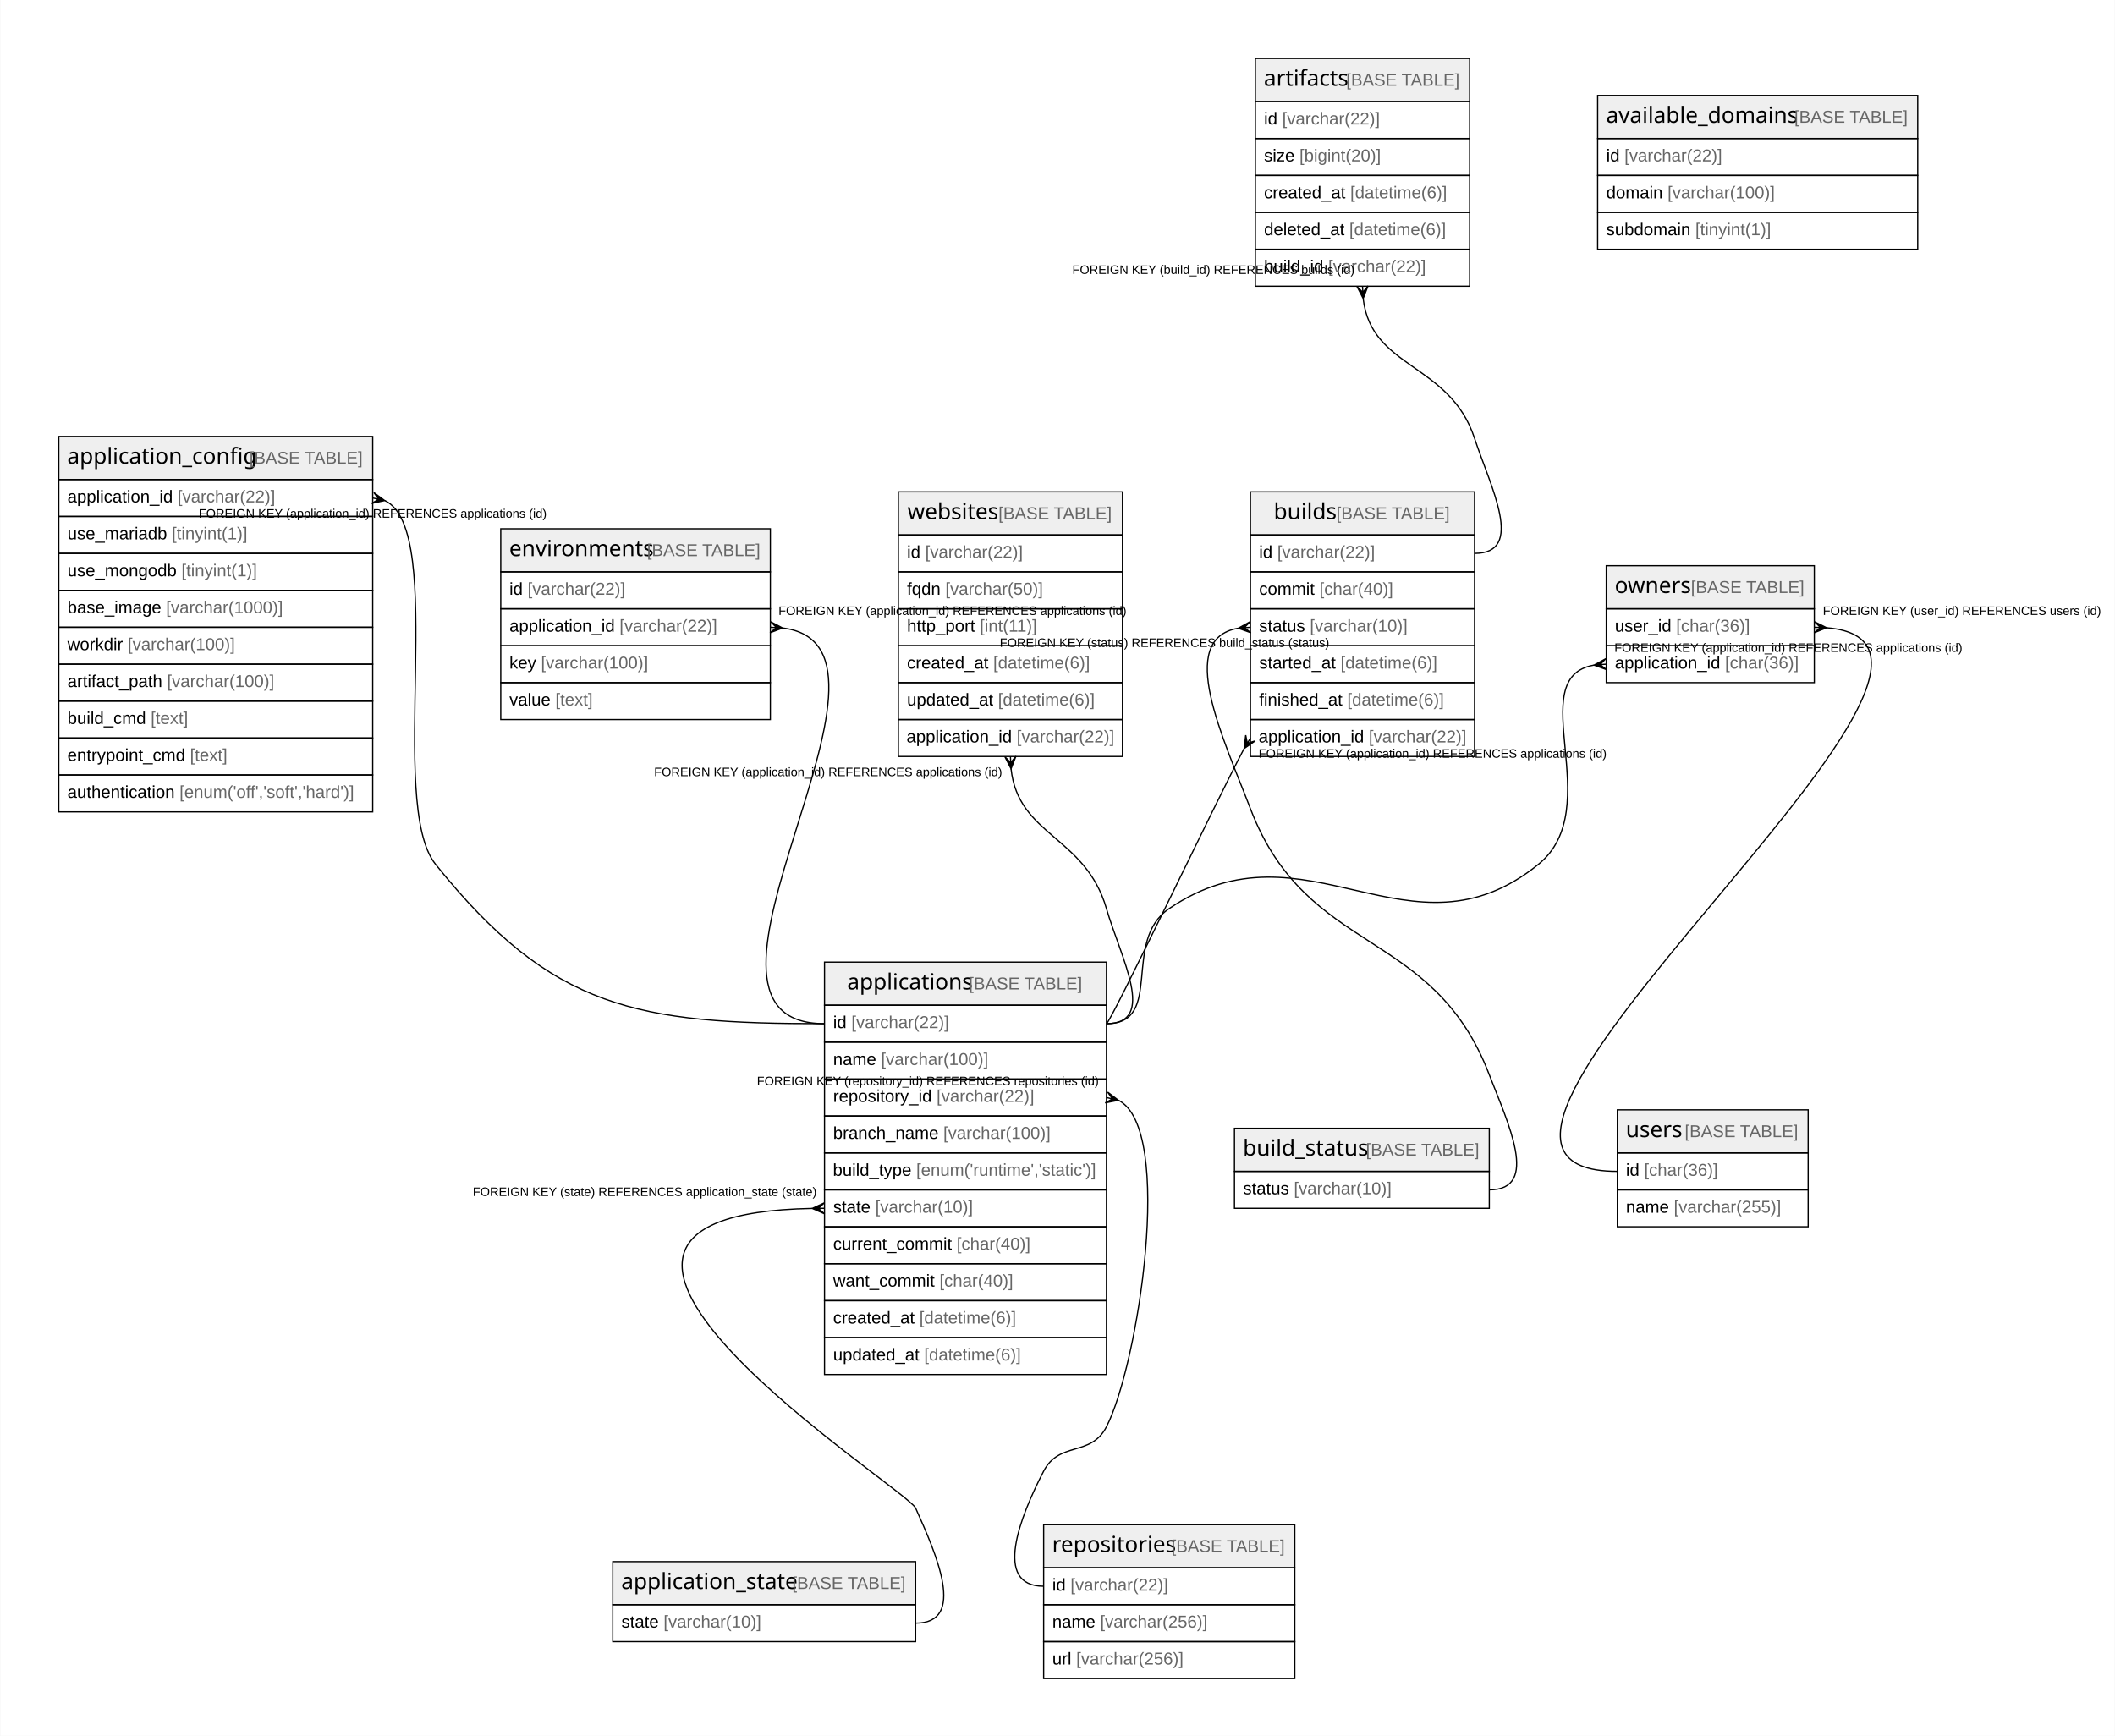
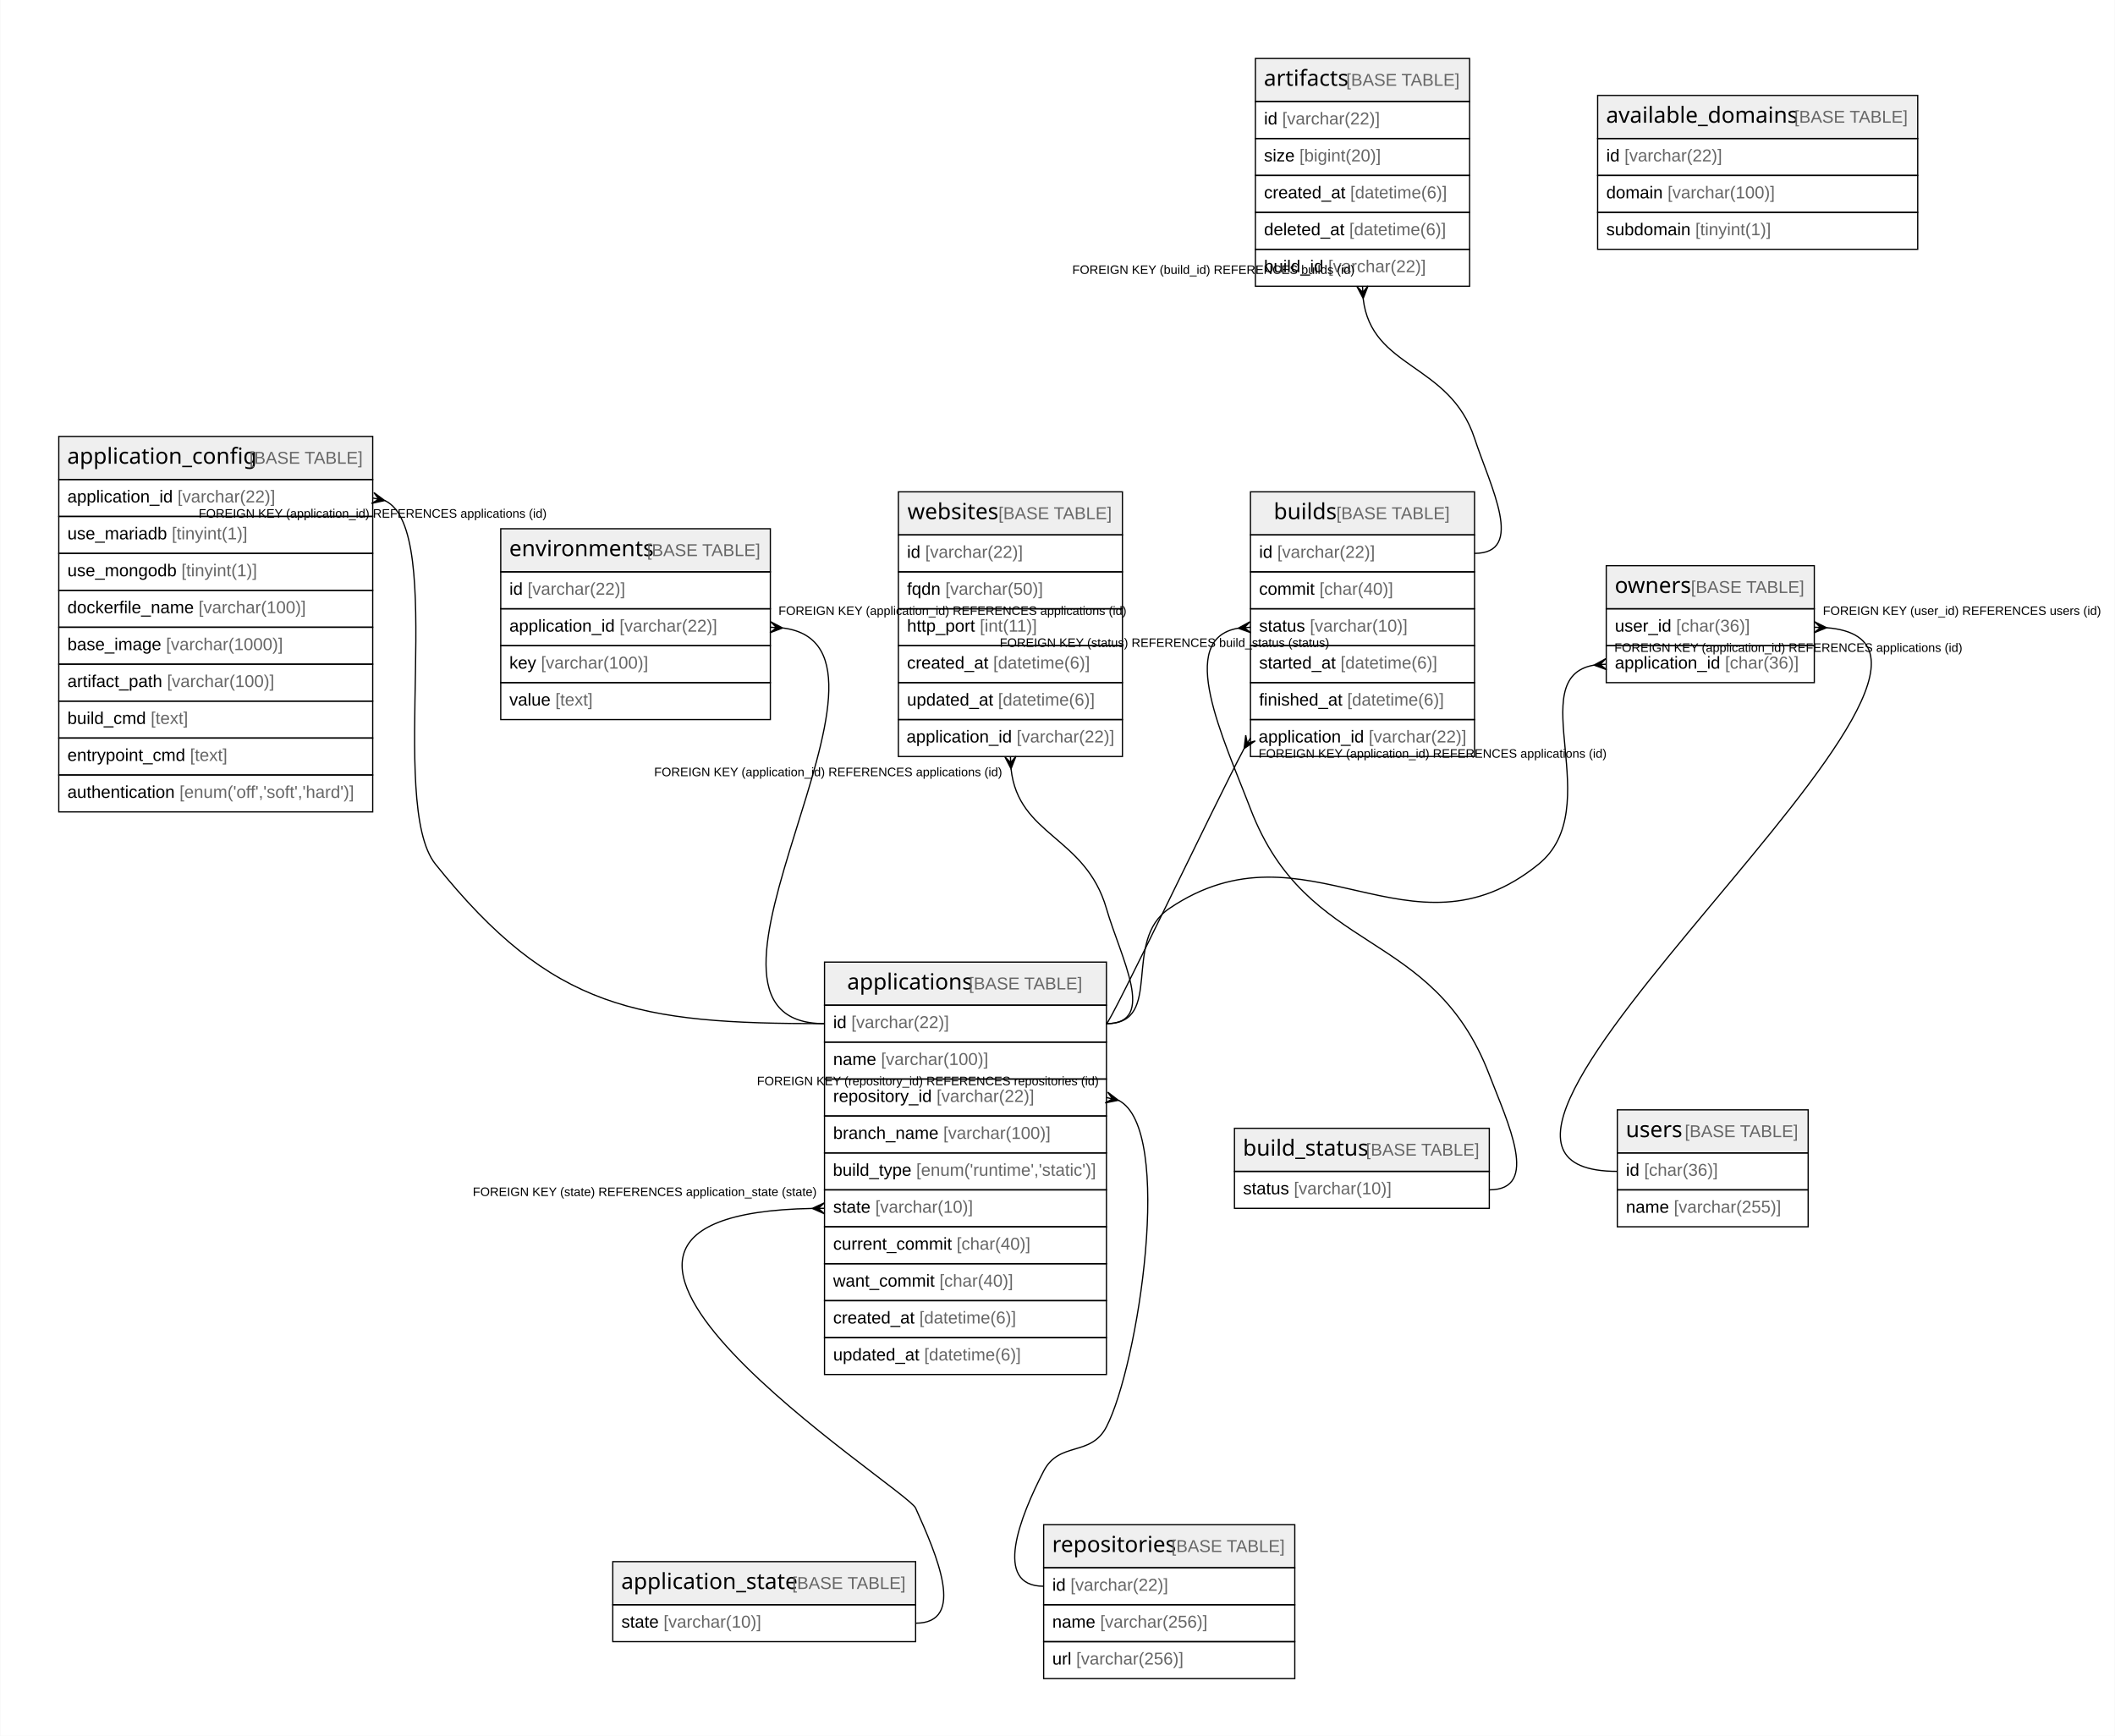
<svg xmlns="http://www.w3.org/2000/svg" width="1718pt" height="1410pt" viewBox="0.00 0.00 1717.50 1410.00">
  <g id="graph0" class="graph" transform="scale(1 1) rotate(0) translate(4 1406)">
    <polygon fill="#ffffff" stroke="transparent" points="-4,4 -4,-1406 1713.5,-1406 1713.5,4 -4,4" />
    <g id="node1" class="node">
      <polygon fill="#efefef" stroke="transparent" points="665.5,-589.5 665.5,-624.5 894.5,-624.5 894.5,-589.5 665.5,-589.5" />
      <polygon fill="none" stroke="#000000" points="665.5,-589.5 665.5,-624.5 894.5,-624.5 894.5,-589.5 665.5,-589.5" />
      <text text-anchor="start" x="683.862" y="-602.3" font-family="Arial Bold" font-size="18.00" fill="#000000">applications</text>
      <text text-anchor="start" x="778.884" y="-602.3" font-family="Arial" font-size="14.00" fill="#000000"> </text>
      <text text-anchor="start" x="782.775" y="-602.3" font-family="Arial" font-size="14.00" fill="#666666">[BASE TABLE]</text>
      <polygon fill="none" stroke="#000000" points="665.5,-559.5 665.5,-589.5 894.5,-589.5 894.5,-559.5 665.5,-559.5" />
      <text text-anchor="start" x="672.5" y="-570.9" font-family="Arial" font-size="14.00" fill="#000000">id </text>
      <text text-anchor="start" x="687.28" y="-570.9" font-family="Arial" font-size="14.00" fill="#666666">[varchar(22)]</text>
      <polygon fill="none" stroke="#000000" points="665.5,-529.5 665.5,-559.5 894.5,-559.5 894.5,-529.5 665.5,-529.5" />
      <text text-anchor="start" x="672.5" y="-540.9" font-family="Arial" font-size="14.00" fill="#000000">name </text>
      <text text-anchor="start" x="711.399" y="-540.9" font-family="Arial" font-size="14.00" fill="#666666">[varchar(100)]</text>
      <polygon fill="none" stroke="#000000" points="665.5,-499.5 665.5,-529.5 894.5,-529.5 894.5,-499.5 665.5,-499.5" />
      <text text-anchor="start" x="672.5" y="-510.9" font-family="Arial" font-size="14.00" fill="#000000">repository_id </text>
      <text text-anchor="start" x="756.511" y="-510.9" font-family="Arial" font-size="14.00" fill="#666666">[varchar(22)]</text>
      <polygon fill="none" stroke="#000000" points="665.5,-469.5 665.5,-499.5 894.5,-499.5 894.5,-469.5 665.5,-469.5" />
      <text text-anchor="start" x="672.5" y="-480.9" font-family="Arial" font-size="14.00" fill="#000000">branch_name </text>
      <text text-anchor="start" x="761.973" y="-480.9" font-family="Arial" font-size="14.00" fill="#666666">[varchar(100)]</text>
      <polygon fill="none" stroke="#000000" points="665.5,-439.5 665.5,-469.5 894.5,-469.5 894.5,-439.5 665.5,-439.5" />
      <text text-anchor="start" x="672.301" y="-450.9" font-family="Arial" font-size="14.00" fill="#000000">build_type </text>
      <text text-anchor="start" x="739.991" y="-450.9" font-family="Arial" font-size="14.00" fill="#666666">[enum('runtime','static')]</text>
      <polygon fill="none" stroke="#000000" points="665.5,-409.5 665.5,-439.5 894.5,-439.5 894.5,-409.5 665.5,-409.5" />
      <text text-anchor="start" x="672.5" y="-420.9" font-family="Arial" font-size="14.00" fill="#000000">state </text>
      <text text-anchor="start" x="706.737" y="-420.9" font-family="Arial" font-size="14.00" fill="#666666">[varchar(10)]</text>
      <polygon fill="none" stroke="#000000" points="665.5,-379.5 665.5,-409.5 894.5,-409.5 894.5,-379.5 665.5,-379.5" />
      <text text-anchor="start" x="672.5" y="-390.9" font-family="Arial" font-size="14.00" fill="#000000">current_commit </text>
      <text text-anchor="start" x="772.834" y="-390.9" font-family="Arial" font-size="14.00" fill="#666666">[char(40)]</text>
      <polygon fill="none" stroke="#000000" points="665.5,-349.5 665.5,-379.5 894.5,-379.5 894.5,-349.5 665.5,-349.5" />
      <text text-anchor="start" x="672.5" y="-360.9" font-family="Arial" font-size="14.00" fill="#000000">want_commit </text>
      <text text-anchor="start" x="758.837" y="-360.9" font-family="Arial" font-size="14.00" fill="#666666">[char(40)]</text>
      <polygon fill="none" stroke="#000000" points="665.5,-319.5 665.5,-349.5 894.5,-349.5 894.5,-319.5 665.5,-319.5" />
      <text text-anchor="start" x="672.5" y="-330.9" font-family="Arial" font-size="14.00" fill="#000000">created_at </text>
      <text text-anchor="start" x="742.528" y="-330.9" font-family="Arial" font-size="14.00" fill="#666666">[datetime(6)]</text>
      <polygon fill="none" stroke="#000000" points="665.5,-289.5 665.5,-319.5 894.5,-319.5 894.5,-289.5 665.5,-289.5" />
      <text text-anchor="start" x="672.5" y="-300.9" font-family="Arial" font-size="14.00" fill="#000000">updated_at </text>
      <text text-anchor="start" x="746.433" y="-300.9" font-family="Arial" font-size="14.00" fill="#666666">[datetime(6)]</text>
    </g>
    <g id="node3" class="node">
      <polygon fill="#efefef" stroke="transparent" points="493.5,-102.5 493.5,-137.5 739.5,-137.5 739.5,-102.5 493.5,-102.5" />
      <polygon fill="none" stroke="#000000" points="493.5,-102.5 493.5,-137.5 739.5,-137.5 739.5,-102.5 493.5,-102.5" />
      <text text-anchor="start" x="500.351" y="-115.3" font-family="Arial Bold" font-size="18.00" fill="#000000">application_state</text>
      <text text-anchor="start" x="635.396" y="-115.3" font-family="Arial" font-size="14.00" fill="#000000"> </text>
      <text text-anchor="start" x="639.286" y="-115.3" font-family="Arial" font-size="14.00" fill="#666666">[BASE TABLE]</text>
      <polygon fill="none" stroke="#000000" points="493.5,-72.5 493.5,-102.5 739.5,-102.5 739.5,-72.5 493.5,-72.5" />
      <text text-anchor="start" x="500.5" y="-83.9" font-family="Arial" font-size="14.00" fill="#000000">state </text>
      <text text-anchor="start" x="534.737" y="-83.9" font-family="Arial" font-size="14.00" fill="#666666">[varchar(10)]</text>
    </g>
    <g id="edge2" class="edge">
      <path fill="none" stroke="#000000" d="M655.394,-424.407C378.829,-419.204 732.274,-197.126 739.5,-181 756.492,-143.077 781.056,-87.5 739.5,-87.5" />
      <polygon fill="#000000" stroke="#000000" points="655.5,-424.408 665.459,-429 660.5,-424.454 665.5,-424.5 665.5,-424.5 665.5,-424.5 660.5,-424.454 665.541,-420 655.5,-424.408 655.5,-424.408" />
      <text text-anchor="start" x="379.761" y="-434.5" font-family="Arial" font-size="10.00" fill="#000000">FOREIGN KEY (state) REFERENCES application_state (state)</text>
    </g>
    <g id="node10" class="node">
      <polygon fill="#efefef" stroke="transparent" points="843.5,-132.5 843.5,-167.5 1047.5,-167.5 1047.5,-132.5 843.5,-132.5" />
      <polygon fill="none" stroke="#000000" points="843.5,-132.5 843.5,-167.5 1047.5,-167.5 1047.5,-132.5 843.5,-132.5" />
      <text text-anchor="start" x="850.37" y="-145.3" font-family="Arial Bold" font-size="18.00" fill="#000000">repositories</text>
      <text text-anchor="start" x="943.376" y="-145.3" font-family="Arial" font-size="14.00" fill="#000000"> </text>
      <text text-anchor="start" x="947.267" y="-145.3" font-family="Arial" font-size="14.00" fill="#666666">[BASE TABLE]</text>
      <polygon fill="none" stroke="#000000" points="843.5,-102.5 843.5,-132.5 1047.5,-132.5 1047.5,-102.5 843.5,-102.5" />
      <text text-anchor="start" x="850.5" y="-113.9" font-family="Arial" font-size="14.00" fill="#000000">id </text>
      <text text-anchor="start" x="865.28" y="-113.9" font-family="Arial" font-size="14.00" fill="#666666">[varchar(22)]</text>
      <polygon fill="none" stroke="#000000" points="843.5,-72.5 843.5,-102.5 1047.5,-102.5 1047.5,-72.5 843.5,-72.5" />
      <text text-anchor="start" x="850.5" y="-83.9" font-family="Arial" font-size="14.00" fill="#000000">name </text>
      <text text-anchor="start" x="889.399" y="-83.9" font-family="Arial" font-size="14.00" fill="#666666">[varchar(256)]</text>
      <polygon fill="none" stroke="#000000" points="843.5,-42.5 843.5,-72.5 1047.5,-72.5 1047.5,-42.5 843.5,-42.5" />
      <text text-anchor="start" x="850.5" y="-53.9" font-family="Arial" font-size="14.00" fill="#000000">url </text>
      <text text-anchor="start" x="869.94" y="-53.9" font-family="Arial" font-size="14.00" fill="#666666">[varchar(256)]</text>
    </g>
    <g id="edge1" class="edge">
      <path fill="none" stroke="#000000" d="M904.312,-512.222C950.075,-489.092 920.192,-296.584 894.5,-247 881.736,-222.366 856.264,-235.634 843.5,-211 824.382,-174.103 801.944,-117.5 843.5,-117.5" />
      <polygon fill="#000000" stroke="#000000" points="904.241,-512.239 893.482,-510.117 899.37,-513.369 894.5,-514.5 894.5,-514.5 894.5,-514.5 899.37,-513.369 895.518,-518.883 904.241,-512.239 904.241,-512.239" />
      <text text-anchor="start" x="610.611" y="-524.5" font-family="Arial" font-size="10.00" fill="#000000">FOREIGN KEY (repository_id) REFERENCES repositories (id)</text>
    </g>
    <g id="node2" class="node">
      <polygon fill="#efefef" stroke="transparent" points="43.5,-1016.5 43.5,-1051.5 298.5,-1051.5 298.5,-1016.5 43.5,-1016.5" />
      <polygon fill="none" stroke="#000000" points="43.5,-1016.5 43.5,-1051.5 298.5,-1051.5 298.5,-1016.5 43.5,-1016.5" />
      <text text-anchor="start" x="50.352" y="-1029.3" font-family="Arial Bold" font-size="18.00" fill="#000000">application_config</text>
      <text text-anchor="start" x="194.395" y="-1029.3" font-family="Arial" font-size="14.00" fill="#000000"> </text>
      <text text-anchor="start" x="198.285" y="-1029.3" font-family="Arial" font-size="14.00" fill="#666666">[BASE TABLE]</text>
      <polygon fill="none" stroke="#000000" points="43.5,-986.5 43.5,-1016.5 298.5,-1016.5 298.5,-986.5 43.5,-986.5" />
      <text text-anchor="start" x="50.5" y="-997.9" font-family="Arial" font-size="14.00" fill="#000000">application_id </text>
      <text text-anchor="start" x="139.968" y="-997.9" font-family="Arial" font-size="14.00" fill="#666666">[varchar(22)]</text>
      <polygon fill="none" stroke="#000000" points="43.5,-956.5 43.5,-986.5 298.5,-986.5 298.5,-956.5 43.5,-956.5" />
      <text text-anchor="start" x="50.5" y="-967.9" font-family="Arial" font-size="14.00" fill="#000000">use_mariadb </text>
      <text text-anchor="start" x="135.297" y="-967.9" font-family="Arial" font-size="14.00" fill="#666666">[tinyint(1)]</text>
      <polygon fill="none" stroke="#000000" points="43.5,-926.5 43.5,-956.5 298.5,-956.5 298.5,-926.5 43.5,-926.5" />
      <text text-anchor="start" x="50.5" y="-937.9" font-family="Arial" font-size="14.00" fill="#000000">use_mongodb </text>
      <text text-anchor="start" x="143.095" y="-937.9" font-family="Arial" font-size="14.00" fill="#666666">[tinyint(1)]</text>
      <polygon fill="none" stroke="#000000" points="43.5,-896.5 43.5,-926.5 298.5,-926.5 298.5,-896.5 43.5,-896.5" />
-       <text text-anchor="start" x="50.5" y="-907.9" font-family="Arial" font-size="14.00" fill="#000000">base_image </text>
-       <text text-anchor="start" x="130.636" y="-907.9" font-family="Arial" font-size="14.00" fill="#666666">[varchar(1000)]</text>
+       <text text-anchor="start" x="50.5" y="-907.9" font-family="Arial" font-size="14.00" fill="#000000">dockerfile_name </text>
+       <text text-anchor="start" x="157.076" y="-907.9" font-family="Arial" font-size="14.00" fill="#666666">[varchar(100)]</text>
      <polygon fill="none" stroke="#000000" points="43.5,-866.5 43.5,-896.5 298.5,-896.5 298.5,-866.5 43.5,-866.5" />
-       <text text-anchor="start" x="50.5" y="-877.9" font-family="Arial" font-size="14.00" fill="#000000">workdir </text>
-       <text text-anchor="start" x="99.49" y="-877.9" font-family="Arial" font-size="14.00" fill="#666666">[varchar(100)]</text>
+       <text text-anchor="start" x="50.5" y="-877.9" font-family="Arial" font-size="14.00" fill="#000000">base_image </text>
+       <text text-anchor="start" x="130.636" y="-877.9" font-family="Arial" font-size="14.00" fill="#666666">[varchar(1000)]</text>
      <polygon fill="none" stroke="#000000" points="43.5,-836.5 43.5,-866.5 298.5,-866.5 298.5,-836.5 43.5,-836.5" />
      <text text-anchor="start" x="50.5" y="-847.9" font-family="Arial" font-size="14.00" fill="#000000">artifact_path </text>
      <text text-anchor="start" x="131.416" y="-847.9" font-family="Arial" font-size="14.00" fill="#666666">[varchar(100)]</text>
      <polygon fill="none" stroke="#000000" points="43.5,-806.5 43.5,-836.5 298.5,-836.5 298.5,-806.5 43.5,-806.5" />
      <text text-anchor="start" x="50.5" y="-817.9" font-family="Arial" font-size="14.00" fill="#000000">build_cmd </text>
      <text text-anchor="start" x="118.177" y="-817.9" font-family="Arial" font-size="14.00" fill="#666666">[text]</text>
      <polygon fill="none" stroke="#000000" points="43.5,-776.5 43.5,-806.5 298.5,-806.5 298.5,-776.5 43.5,-776.5" />
      <text text-anchor="start" x="50.5" y="-787.9" font-family="Arial" font-size="14.00" fill="#000000">entrypoint_cmd </text>
      <text text-anchor="start" x="150.078" y="-787.9" font-family="Arial" font-size="14.00" fill="#666666">[text]</text>
      <polygon fill="none" stroke="#000000" points="43.5,-746.5 43.5,-776.5 298.5,-776.5 298.5,-746.5 43.5,-746.5" />
      <text text-anchor="start" x="50.5" y="-757.9" font-family="Arial" font-size="14.00" fill="#000000">authentication </text>
      <text text-anchor="start" x="141.536" y="-757.9" font-family="Arial" font-size="14.00" fill="#666666">[enum('off','soft','hard')]</text>
    </g>
    <g id="edge3" class="edge">
      <path fill="none" stroke="#000000" d="M308.419,-999.372C359.527,-975.261 309.836,-753.47 349.5,-704 444.444,-585.582 513.72,-574.5 665.5,-574.5" />
      <polygon fill="#000000" stroke="#000000" points="308.277,-999.402 297.556,-997.1 303.389,-1000.451 298.5,-1001.5 298.5,-1001.5 298.5,-1001.5 303.389,-1000.451 299.444,-1005.9 308.277,-999.402 308.277,-999.402" />
      <text text-anchor="start" x="157.102" y="-985.5" font-family="Arial" font-size="10.00" fill="#000000">FOREIGN KEY (application_id) REFERENCES applications (id)</text>
    </g>
    <g id="node4" class="node">
      <polygon fill="#efefef" stroke="transparent" points="1015.5,-1323.5 1015.5,-1358.5 1189.5,-1358.5 1189.5,-1323.5 1015.5,-1323.5" />
      <polygon fill="none" stroke="#000000" points="1015.5,-1323.5 1015.5,-1358.5 1189.5,-1358.5 1189.5,-1323.5 1015.5,-1323.5" />
      <text text-anchor="start" x="1022.37" y="-1336.3" font-family="Arial Bold" font-size="18.00" fill="#000000">artifacts</text>
      <text text-anchor="start" x="1085.376" y="-1336.3" font-family="Arial" font-size="14.00" fill="#000000"> </text>
      <text text-anchor="start" x="1089.266" y="-1336.3" font-family="Arial" font-size="14.00" fill="#666666">[BASE TABLE]</text>
      <polygon fill="none" stroke="#000000" points="1015.5,-1293.5 1015.5,-1323.5 1189.5,-1323.5 1189.5,-1293.5 1015.5,-1293.5" />
      <text text-anchor="start" x="1022.5" y="-1304.9" font-family="Arial" font-size="14.00" fill="#000000">id </text>
      <text text-anchor="start" x="1037.28" y="-1304.9" font-family="Arial" font-size="14.00" fill="#666666">[varchar(22)]</text>
      <polygon fill="none" stroke="#000000" points="1015.5,-1263.5 1015.5,-1293.5 1189.5,-1293.5 1189.5,-1263.5 1015.5,-1263.5" />
      <text text-anchor="start" x="1022.5" y="-1274.9" font-family="Arial" font-size="14.00" fill="#000000">size </text>
      <text text-anchor="start" x="1051.28" y="-1274.9" font-family="Arial" font-size="14.00" fill="#666666">[bigint(20)]</text>
      <polygon fill="none" stroke="#000000" points="1015.5,-1233.5 1015.5,-1263.5 1189.5,-1263.5 1189.5,-1233.5 1015.5,-1233.5" />
      <text text-anchor="start" x="1022.5" y="-1244.9" font-family="Arial" font-size="14.00" fill="#000000">created_at </text>
      <text text-anchor="start" x="1092.528" y="-1244.9" font-family="Arial" font-size="14.00" fill="#666666">[datetime(6)]</text>
      <polygon fill="none" stroke="#000000" points="1015.5,-1203.5 1015.5,-1233.5 1189.5,-1233.5 1189.5,-1203.5 1015.5,-1203.5" />
      <text text-anchor="start" x="1022.5" y="-1214.9" font-family="Arial" font-size="14.00" fill="#000000">deleted_at </text>
      <text text-anchor="start" x="1091.757" y="-1214.9" font-family="Arial" font-size="14.00" fill="#666666">[datetime(6)]</text>
      <polygon fill="none" stroke="#000000" points="1015.5,-1173.5 1015.5,-1203.5 1189.5,-1203.5 1189.5,-1173.5 1015.5,-1173.5" />
      <text text-anchor="start" x="1022.5" y="-1184.9" font-family="Arial" font-size="14.00" fill="#000000">build_id </text>
      <text text-anchor="start" x="1074.623" y="-1184.9" font-family="Arial" font-size="14.00" fill="#666666">[varchar(22)]</text>
    </g>
    <g id="node6" class="node">
      <polygon fill="#efefef" stroke="transparent" points="1011.5,-971.5 1011.5,-1006.5 1193.5,-1006.5 1193.5,-971.5 1011.5,-971.5" />
      <polygon fill="none" stroke="#000000" points="1011.5,-971.5 1011.5,-1006.5 1193.5,-1006.5 1193.5,-971.5 1011.5,-971.5" />
      <text text-anchor="start" x="1030.37" y="-984.3" font-family="Arial Bold" font-size="18.00" fill="#000000">builds</text>
      <text text-anchor="start" x="1077.377" y="-984.3" font-family="Arial" font-size="14.00" fill="#000000"> </text>
      <text text-anchor="start" x="1081.267" y="-984.3" font-family="Arial" font-size="14.00" fill="#666666">[BASE TABLE]</text>
      <polygon fill="none" stroke="#000000" points="1011.5,-941.5 1011.5,-971.5 1193.5,-971.5 1193.5,-941.5 1011.5,-941.5" />
      <text text-anchor="start" x="1018.5" y="-952.9" font-family="Arial" font-size="14.00" fill="#000000">id </text>
      <text text-anchor="start" x="1033.28" y="-952.9" font-family="Arial" font-size="14.00" fill="#666666">[varchar(22)]</text>
      <polygon fill="none" stroke="#000000" points="1011.5,-911.5 1011.5,-941.5 1193.5,-941.5 1193.5,-911.5 1011.5,-911.5" />
      <text text-anchor="start" x="1018.5" y="-922.9" font-family="Arial" font-size="14.00" fill="#000000">commit </text>
      <text text-anchor="start" x="1067.492" y="-922.9" font-family="Arial" font-size="14.00" fill="#666666">[char(40)]</text>
      <polygon fill="none" stroke="#000000" points="1011.5,-881.5 1011.5,-911.5 1193.5,-911.5 1193.5,-881.5 1011.5,-881.5" />
      <text text-anchor="start" x="1018.5" y="-892.9" font-family="Arial" font-size="14.00" fill="#000000">status </text>
      <text text-anchor="start" x="1059.737" y="-892.9" font-family="Arial" font-size="14.00" fill="#666666">[varchar(10)]</text>
      <polygon fill="none" stroke="#000000" points="1011.5,-851.5 1011.5,-881.5 1193.5,-881.5 1193.5,-851.5 1011.5,-851.5" />
      <text text-anchor="start" x="1018.5" y="-862.9" font-family="Arial" font-size="14.00" fill="#000000">started_at </text>
      <text text-anchor="start" x="1084.636" y="-862.9" font-family="Arial" font-size="14.00" fill="#666666">[datetime(6)]</text>
      <polygon fill="none" stroke="#000000" points="1011.5,-821.5 1011.5,-851.5 1193.5,-851.5 1193.5,-821.5 1011.5,-821.5" />
      <text text-anchor="start" x="1018.5" y="-832.9" font-family="Arial" font-size="14.00" fill="#000000">finished_at </text>
      <text text-anchor="start" x="1090.081" y="-832.9" font-family="Arial" font-size="14.00" fill="#666666">[datetime(6)]</text>
      <polygon fill="none" stroke="#000000" points="1011.5,-791.5 1011.5,-821.5 1193.5,-821.5 1193.5,-791.5 1011.5,-791.5" />
      <text text-anchor="start" x="1018.097" y="-802.9" font-family="Arial" font-size="14.00" fill="#000000">application_id </text>
      <text text-anchor="start" x="1107.566" y="-802.9" font-family="Arial" font-size="14.00" fill="#666666">[varchar(22)]</text>
    </g>
    <g id="edge4" class="edge">
      <path fill="none" stroke="#000000" d="M1103.064,-1163.339C1109.718,-1106.11 1173.336,-1111.357 1193.5,-1050 1206.474,-1010.522 1235.056,-956.5 1193.5,-956.5" />
      <polygon fill="#000000" stroke="#000000" points="1103.055,-1163.515 1098.007,-1173.25 1102.777,-1168.508 1102.5,-1173.5 1102.5,-1173.5 1102.5,-1173.5 1102.777,-1168.508 1106.993,-1173.75 1103.055,-1163.515 1103.055,-1163.515" />
      <text text-anchor="start" x="866.777" y="-1183.5" font-family="Arial" font-size="10.00" fill="#000000">FOREIGN KEY (build_id) REFERENCES builds (id)</text>
    </g>
    <g id="node5" class="node">
      <polygon fill="#efefef" stroke="transparent" points="1293.5,-1293.5 1293.5,-1328.5 1553.5,-1328.5 1553.5,-1293.5 1293.5,-1293.5" />
      <polygon fill="none" stroke="#000000" points="1293.5,-1293.5 1293.5,-1328.5 1553.5,-1328.5 1553.5,-1293.5 1293.5,-1293.5" />
      <text text-anchor="start" x="1300.358" y="-1306.3" font-family="Arial Bold" font-size="18.00" fill="#000000">available_domains</text>
      <text text-anchor="start" x="1449.389" y="-1306.3" font-family="Arial" font-size="14.00" fill="#000000"> </text>
      <text text-anchor="start" x="1453.279" y="-1306.3" font-family="Arial" font-size="14.00" fill="#666666">[BASE TABLE]</text>
      <polygon fill="none" stroke="#000000" points="1293.5,-1263.5 1293.5,-1293.5 1553.5,-1293.5 1553.5,-1263.5 1293.5,-1263.5" />
      <text text-anchor="start" x="1300.5" y="-1274.9" font-family="Arial" font-size="14.00" fill="#000000">id </text>
      <text text-anchor="start" x="1315.28" y="-1274.9" font-family="Arial" font-size="14.00" fill="#666666">[varchar(22)]</text>
      <polygon fill="none" stroke="#000000" points="1293.5,-1233.5 1293.5,-1263.5 1553.5,-1263.5 1553.5,-1233.5 1293.5,-1233.5" />
      <text text-anchor="start" x="1300.5" y="-1244.9" font-family="Arial" font-size="14.00" fill="#000000">domain </text>
      <text text-anchor="start" x="1350.288" y="-1244.9" font-family="Arial" font-size="14.00" fill="#666666">[varchar(100)]</text>
      <polygon fill="none" stroke="#000000" points="1293.5,-1203.5 1293.5,-1233.5 1553.5,-1233.5 1553.5,-1203.5 1293.5,-1203.5" />
      <text text-anchor="start" x="1300.5" y="-1214.9" font-family="Arial" font-size="14.00" fill="#000000">subdomain </text>
      <text text-anchor="start" x="1372.853" y="-1214.9" font-family="Arial" font-size="14.00" fill="#666666">[tinyint(1)]</text>
    </g>
    <g id="edge5" class="edge">
      <path fill="none" stroke="#000000" d="M1006.199,-797.689C983.619,-755.311 897.686,-574.5 894.5,-574.5" />
      <polygon fill="#000000" stroke="#000000" points="1006.345,-797.931 1007.644,-808.82 1008.922,-802.216 1011.5,-806.5 1011.5,-806.5 1011.5,-806.5 1008.922,-802.216 1015.356,-804.18 1006.345,-797.931 1006.345,-797.931" />
      <text text-anchor="start" x="1018.102" y="-790.5" font-family="Arial" font-size="10.00" fill="#000000">FOREIGN KEY (application_id) REFERENCES applications (id)</text>
    </g>
    <g id="node7" class="node">
      <polygon fill="#efefef" stroke="transparent" points="998.5,-454.5 998.5,-489.5 1205.5,-489.5 1205.5,-454.5 998.5,-454.5" />
      <polygon fill="none" stroke="#000000" points="998.5,-454.5 998.5,-489.5 1205.5,-489.5 1205.5,-454.5 998.5,-454.5" />
      <text text-anchor="start" x="1005.358" y="-467.3" font-family="Arial Bold" font-size="18.00" fill="#000000">build_status</text>
      <text text-anchor="start" x="1101.388" y="-467.3" font-family="Arial" font-size="14.00" fill="#000000"> </text>
      <text text-anchor="start" x="1105.279" y="-467.3" font-family="Arial" font-size="14.00" fill="#666666">[BASE TABLE]</text>
      <polygon fill="none" stroke="#000000" points="998.5,-424.5 998.5,-454.5 1205.5,-454.5 1205.5,-424.5 998.5,-424.5" />
      <text text-anchor="start" x="1005.5" y="-435.9" font-family="Arial" font-size="14.00" fill="#000000">status </text>
      <text text-anchor="start" x="1046.737" y="-435.9" font-family="Arial" font-size="14.00" fill="#666666">[varchar(10)]</text>
    </g>
    <g id="edge6" class="edge">
      <path fill="none" stroke="#000000" d="M1001.374,-895.69C950.654,-886.806 989.374,-806.749 1011.5,-749 1057.667,-628.506 1159.333,-653.494 1205.5,-533 1220.368,-494.195 1247.056,-439.5 1205.5,-439.5" />
      <polygon fill="#000000" stroke="#000000" points="1001.532,-895.702 1011.141,-900.986 1006.516,-896.101 1011.5,-896.5 1011.5,-896.5 1011.5,-896.5 1006.516,-896.101 1011.859,-892.014 1001.532,-895.702 1001.532,-895.702" />
      <text text-anchor="start" x="807.848" y="-880.5" font-family="Arial" font-size="10.00" fill="#000000">FOREIGN KEY (status) REFERENCES build_status (status)</text>
    </g>
    <g id="node8" class="node">
      <polygon fill="#efefef" stroke="transparent" points="402.5,-941.5 402.5,-976.5 621.5,-976.5 621.5,-941.5 402.5,-941.5" />
      <polygon fill="none" stroke="#000000" points="402.5,-941.5 402.5,-976.5 621.5,-976.5 621.5,-941.5 402.5,-941.5" />
      <text text-anchor="start" x="409.364" y="-954.3" font-family="Arial Bold" font-size="18.00" fill="#000000">environments</text>
      <text text-anchor="start" x="517.382" y="-954.3" font-family="Arial" font-size="14.00" fill="#000000"> </text>
      <text text-anchor="start" x="521.273" y="-954.3" font-family="Arial" font-size="14.00" fill="#666666">[BASE TABLE]</text>
      <polygon fill="none" stroke="#000000" points="402.5,-911.5 402.5,-941.5 621.5,-941.5 621.5,-911.5 402.5,-911.5" />
      <text text-anchor="start" x="409.5" y="-922.9" font-family="Arial" font-size="14.00" fill="#000000">id </text>
      <text text-anchor="start" x="424.28" y="-922.9" font-family="Arial" font-size="14.00" fill="#666666">[varchar(22)]</text>
      <polygon fill="none" stroke="#000000" points="402.5,-881.5 402.5,-911.5 621.5,-911.5 621.5,-881.5 402.5,-881.5" />
      <text text-anchor="start" x="409.5" y="-892.9" font-family="Arial" font-size="14.00" fill="#000000">application_id </text>
      <text text-anchor="start" x="498.968" y="-892.9" font-family="Arial" font-size="14.00" fill="#666666">[varchar(22)]</text>
      <polygon fill="none" stroke="#000000" points="402.5,-851.5 402.5,-881.5 621.5,-881.5 621.5,-851.5 402.5,-851.5" />
      <text text-anchor="start" x="409.5" y="-862.9" font-family="Arial" font-size="14.00" fill="#000000">key </text>
      <text text-anchor="start" x="435.173" y="-862.9" font-family="Arial" font-size="14.00" fill="#666666">[varchar(100)]</text>
      <polygon fill="none" stroke="#000000" points="402.5,-821.5 402.5,-851.5 621.5,-851.5 621.5,-821.5 402.5,-821.5" />
      <text text-anchor="start" x="409.5" y="-832.9" font-family="Arial" font-size="14.00" fill="#000000">value </text>
      <text text-anchor="start" x="446.845" y="-832.9" font-family="Arial" font-size="14.00" fill="#666666">[text]</text>
    </g>
    <g id="edge7" class="edge">
      <path fill="none" stroke="#000000" d="M631.762,-895.888C753.757,-880.356 524.726,-574.5 665.5,-574.5" />
      <polygon fill="#000000" stroke="#000000" points="631.482,-895.904 621.232,-892.008 626.491,-896.202 621.5,-896.5 621.5,-896.5 621.5,-896.5 626.491,-896.202 621.768,-900.992 631.482,-895.904 631.482,-895.904" />
      <text text-anchor="start" x="628.102" y="-906.5" font-family="Arial" font-size="10.00" fill="#000000">FOREIGN KEY (application_id) REFERENCES applications (id)</text>
    </g>
    <g id="node9" class="node">
      <polygon fill="#efefef" stroke="transparent" points="1300.5,-911.5 1300.5,-946.5 1469.5,-946.5 1469.5,-911.5 1300.5,-911.5" />
      <polygon fill="none" stroke="#000000" points="1300.5,-911.5 1300.5,-946.5 1469.5,-946.5 1469.5,-911.5 1300.5,-911.5" />
      <text text-anchor="start" x="1307.371" y="-924.3" font-family="Arial Bold" font-size="18.00" fill="#000000">owners</text>
      <text text-anchor="start" x="1365.376" y="-924.3" font-family="Arial" font-size="14.00" fill="#000000"> </text>
      <text text-anchor="start" x="1369.266" y="-924.3" font-family="Arial" font-size="14.00" fill="#666666">[BASE TABLE]</text>
      <polygon fill="none" stroke="#000000" points="1300.5,-881.5 1300.5,-911.5 1469.5,-911.5 1469.5,-881.5 1300.5,-881.5" />
      <text text-anchor="start" x="1307.5" y="-892.9" font-family="Arial" font-size="14.00" fill="#000000">user_id </text>
      <text text-anchor="start" x="1357.288" y="-892.9" font-family="Arial" font-size="14.00" fill="#666666">[char(36)]</text>
      <polygon fill="none" stroke="#000000" points="1300.5,-851.5 1300.5,-881.5 1469.5,-881.5 1469.5,-851.5 1300.5,-851.5" />
      <text text-anchor="start" x="1307.5" y="-862.9" font-family="Arial" font-size="14.00" fill="#000000">application_id </text>
      <text text-anchor="start" x="1396.968" y="-862.9" font-family="Arial" font-size="14.00" fill="#666666">[char(36)]</text>
    </g>
    <g id="edge8" class="edge">
      <path fill="none" stroke="#000000" d="M1290.417,-865.702C1231.776,-855.482 1301.804,-749.711 1245.5,-704 1141.243,-619.358 1056.679,-743.319 945.5,-668 906.311,-641.451 941.835,-574.5 894.5,-574.5" />
      <polygon fill="#000000" stroke="#000000" points="1290.531,-865.711 1300.145,-870.986 1295.516,-866.106 1300.5,-866.5 1300.5,-866.5 1300.5,-866.5 1295.516,-866.106 1300.855,-862.014 1290.531,-865.711 1290.531,-865.711" />
      <text text-anchor="start" x="1307.102" y="-876.5" font-family="Arial" font-size="10.00" fill="#000000">FOREIGN KEY (application_id) REFERENCES applications (id)</text>
    </g>
    <g id="node11" class="node">
      <polygon fill="#efefef" stroke="transparent" points="1309.5,-469.5 1309.5,-504.5 1464.5,-504.5 1464.5,-469.5 1309.5,-469.5" />
      <polygon fill="none" stroke="#000000" points="1309.5,-469.5 1309.5,-504.5 1464.5,-504.5 1464.5,-469.5 1309.5,-469.5" />
      <text text-anchor="start" x="1316.371" y="-482.3" font-family="Arial Bold" font-size="18.00" fill="#000000">users</text>
      <text text-anchor="start" x="1360.375" y="-482.3" font-family="Arial" font-size="14.00" fill="#000000"> </text>
      <text text-anchor="start" x="1364.266" y="-482.3" font-family="Arial" font-size="14.00" fill="#666666">[BASE TABLE]</text>
      <polygon fill="none" stroke="#000000" points="1309.5,-439.5 1309.5,-469.5 1464.5,-469.5 1464.5,-439.5 1309.5,-439.5" />
      <text text-anchor="start" x="1316.5" y="-450.9" font-family="Arial" font-size="14.00" fill="#000000">id </text>
      <text text-anchor="start" x="1331.28" y="-450.9" font-family="Arial" font-size="14.00" fill="#666666">[char(36)]</text>
      <polygon fill="none" stroke="#000000" points="1309.5,-409.5 1309.5,-439.5 1464.5,-439.5 1464.5,-409.5 1309.5,-409.5" />
      <text text-anchor="start" x="1316.5" y="-420.9" font-family="Arial" font-size="14.00" fill="#000000">name </text>
      <text text-anchor="start" x="1355.399" y="-420.9" font-family="Arial" font-size="14.00" fill="#666666">[varchar(255)]</text>
    </g>
    <g id="edge9" class="edge">
      <path fill="none" stroke="#000000" d="M1479.53,-896.117C1658.899,-881.522 1104.151,-454.5 1309.5,-454.5" />
      <polygon fill="#000000" stroke="#000000" points="1479.493,-896.119 1469.328,-892.003 1474.496,-896.309 1469.5,-896.5 1469.5,-896.5 1469.5,-896.5 1474.496,-896.309 1469.672,-900.997 1479.493,-896.119 1479.493,-896.119" />
      <text text-anchor="start" x="1476.445" y="-906.5" font-family="Arial" font-size="10.00" fill="#000000">FOREIGN KEY (user_id) REFERENCES users (id)</text>
    </g>
    <g id="node12" class="node">
      <polygon fill="#efefef" stroke="transparent" points="725.5,-971.5 725.5,-1006.5 907.5,-1006.5 907.5,-971.5 725.5,-971.5" />
      <polygon fill="none" stroke="#000000" points="725.5,-971.5 725.5,-1006.5 907.5,-1006.5 907.5,-971.5 725.5,-971.5" />
      <text text-anchor="start" x="732.869" y="-984.3" font-family="Arial Bold" font-size="18.00" fill="#000000">websites</text>
      <text text-anchor="start" x="802.878" y="-984.3" font-family="Arial" font-size="14.00" fill="#000000"> </text>
      <text text-anchor="start" x="806.768" y="-984.3" font-family="Arial" font-size="14.00" fill="#666666">[BASE TABLE]</text>
      <polygon fill="none" stroke="#000000" points="725.5,-941.5 725.5,-971.5 907.5,-971.5 907.5,-941.5 725.5,-941.5" />
      <text text-anchor="start" x="732.5" y="-952.9" font-family="Arial" font-size="14.00" fill="#000000">id </text>
      <text text-anchor="start" x="747.28" y="-952.9" font-family="Arial" font-size="14.00" fill="#666666">[varchar(22)]</text>
      <polygon fill="none" stroke="#000000" points="725.5,-911.5 725.5,-941.5 907.5,-941.5 907.5,-911.5 725.5,-911.5" />
      <text text-anchor="start" x="732.5" y="-922.9" font-family="Arial" font-size="14.00" fill="#000000">fqdn </text>
      <text text-anchor="start" x="763.629" y="-922.9" font-family="Arial" font-size="14.00" fill="#666666">[varchar(50)]</text>
      <polygon fill="none" stroke="#000000" points="725.5,-881.5 725.5,-911.5 907.5,-911.5 907.5,-881.5 725.5,-881.5" />
      <text text-anchor="start" x="732.5" y="-892.9" font-family="Arial" font-size="14.00" fill="#000000">http_port </text>
      <text text-anchor="start" x="791.636" y="-892.9" font-family="Arial" font-size="14.00" fill="#666666">[int(11)]</text>
      <polygon fill="none" stroke="#000000" points="725.5,-851.5 725.5,-881.5 907.5,-881.5 907.5,-851.5 725.5,-851.5" />
      <text text-anchor="start" x="732.5" y="-862.9" font-family="Arial" font-size="14.00" fill="#000000">created_at </text>
      <text text-anchor="start" x="802.528" y="-862.9" font-family="Arial" font-size="14.00" fill="#666666">[datetime(6)]</text>
      <polygon fill="none" stroke="#000000" points="725.5,-821.5 725.5,-851.5 907.5,-851.5 907.5,-821.5 725.5,-821.5" />
      <text text-anchor="start" x="732.5" y="-832.9" font-family="Arial" font-size="14.00" fill="#000000">updated_at </text>
      <text text-anchor="start" x="806.433" y="-832.9" font-family="Arial" font-size="14.00" fill="#666666">[datetime(6)]</text>
      <polygon fill="none" stroke="#000000" points="725.5,-791.5 725.5,-821.5 907.5,-821.5 907.5,-791.5 725.5,-791.5" />
      <text text-anchor="start" x="732.097" y="-802.9" font-family="Arial" font-size="14.00" fill="#000000">application_id </text>
      <text text-anchor="start" x="821.566" y="-802.9" font-family="Arial" font-size="14.00" fill="#666666">[varchar(22)]</text>
    </g>
    <g id="edge10" class="edge">
      <path fill="none" stroke="#000000" d="M817.021,-781.443C822.932,-726.796 877.442,-726.951 894.5,-668 906.05,-628.082 936.056,-574.5 894.5,-574.5" />
      <polygon fill="#000000" stroke="#000000" points="817.018,-781.513 812.006,-791.267 816.759,-786.507 816.5,-791.5 816.5,-791.5 816.5,-791.5 816.759,-786.507 820.994,-791.733 817.018,-781.513 817.018,-781.513" />
      <text text-anchor="start" x="527.102" y="-775.5" font-family="Arial" font-size="10.00" fill="#000000">FOREIGN KEY (application_id) REFERENCES applications (id)</text>
    </g>
  </g>
</svg>
